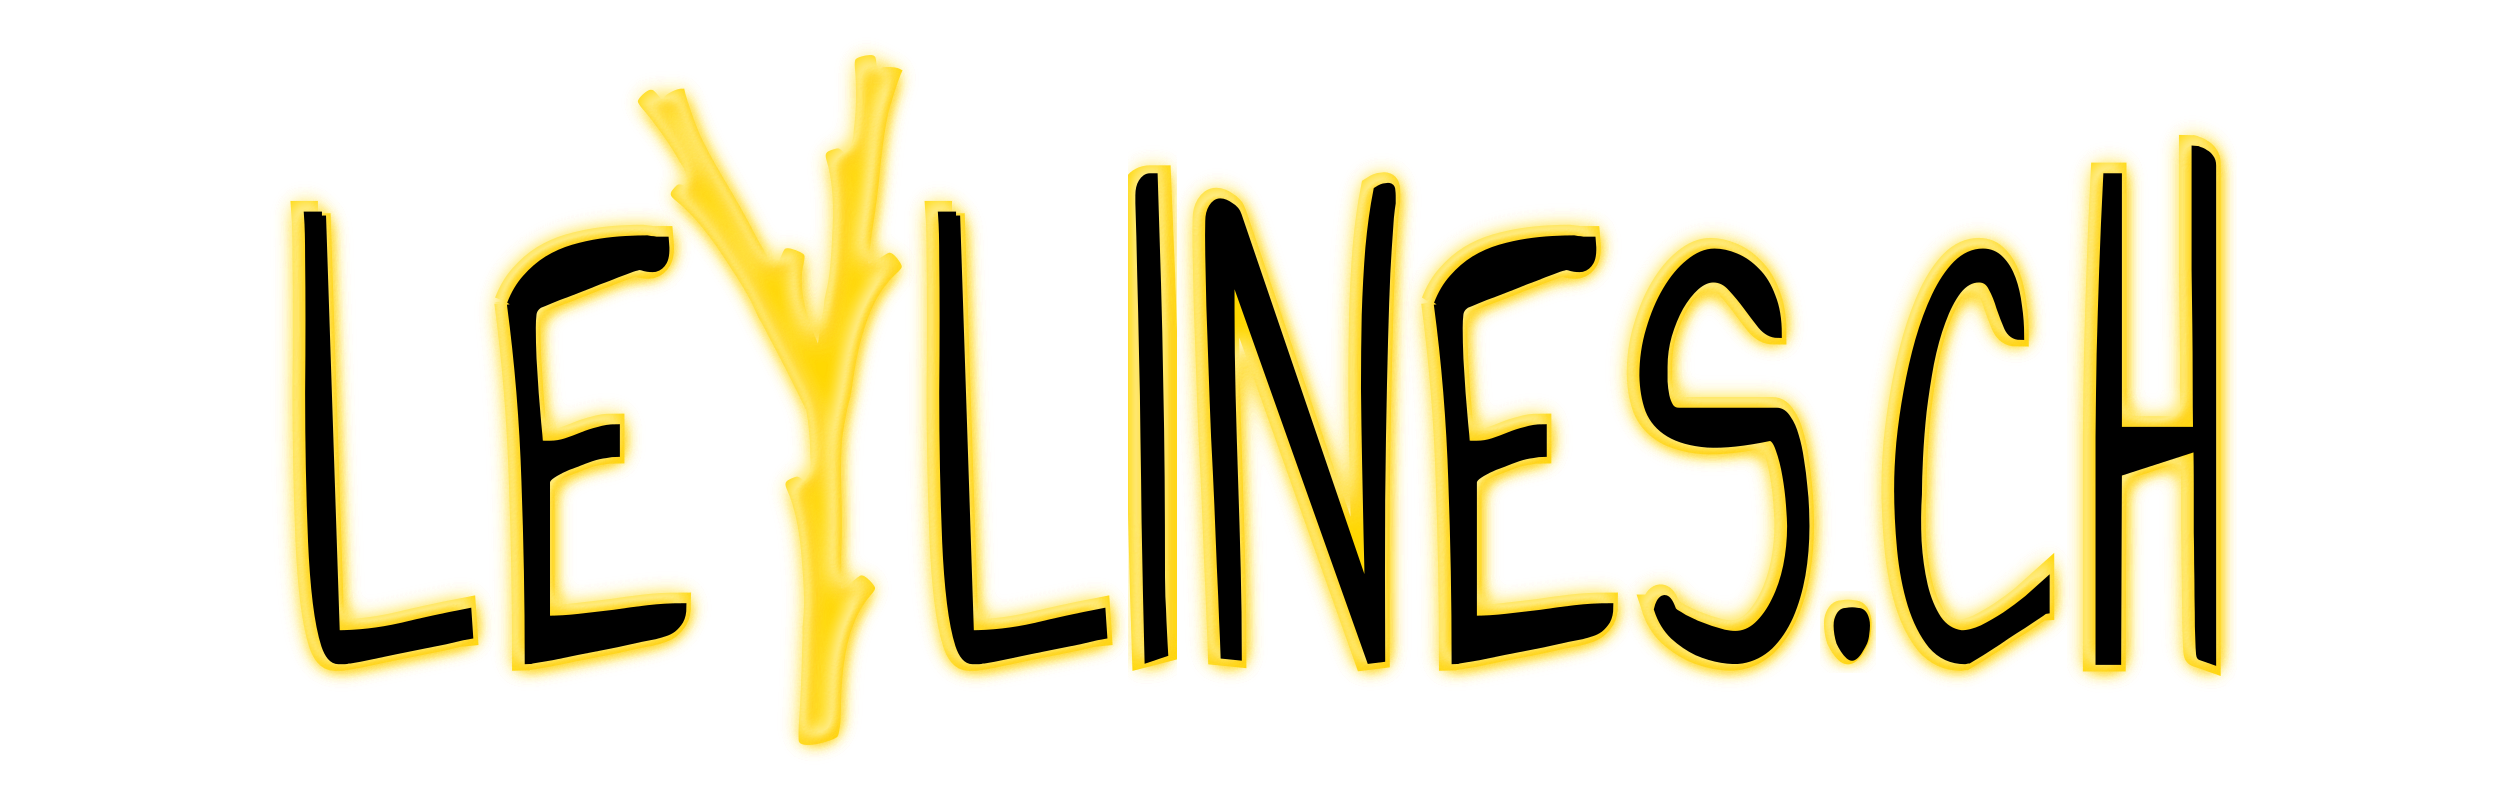
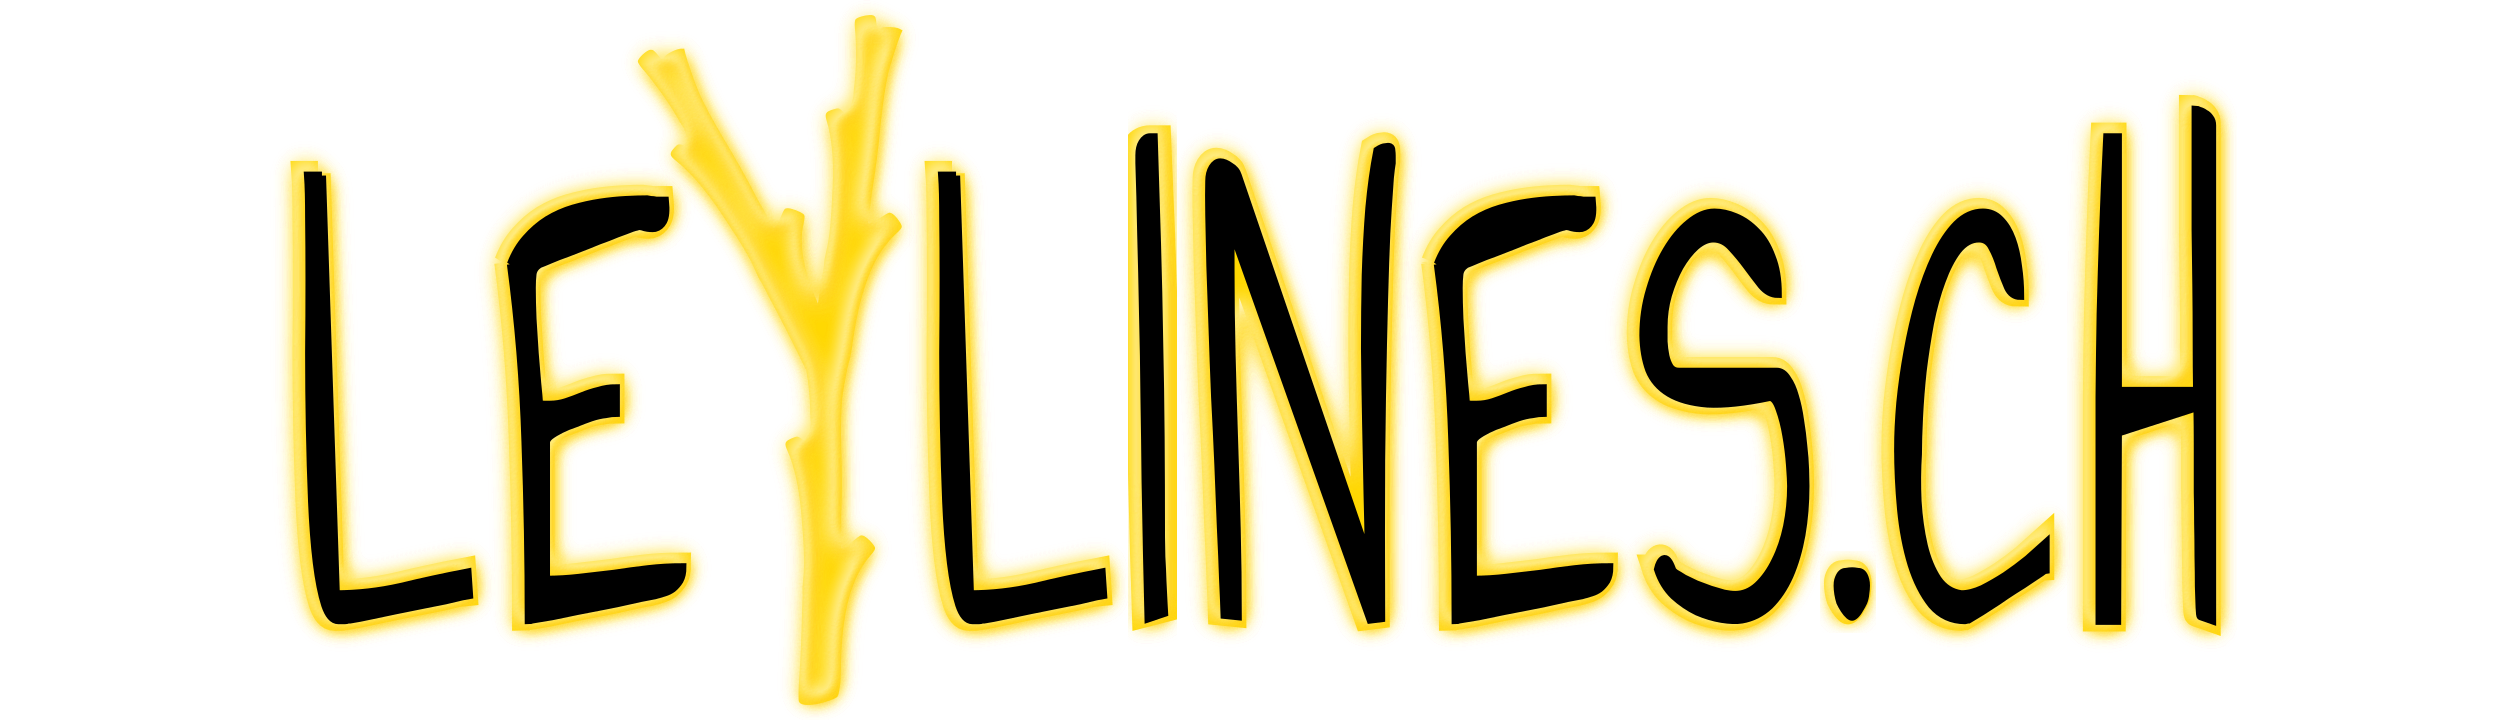
- <svg xmlns="http://www.w3.org/2000/svg" version="1.1" id="svg8087" viewBox="0 0 885.827 283.465" height="80mm" width="250mm">
+ <svg xmlns="http://www.w3.org/2000/svg" version="1.1" id="svg8087" viewBox="0 0 885.827 255.118" height="72mm" width="250mm">
  <defs id="defs8089">
    <filter id="filter7942" style="color-interpolation-filters:sRGB" x="-0.25" y="-0.25" width="1.5" height="1.5">
      <feGaussianBlur id="feGaussianBlur7944" result="result1" stdDeviation="4" />
      <feComposite id="feComposite7946" operator="in" result="result4" in2="result1" in="result1" />
      <feGaussianBlur id="feGaussianBlur7948" in="result4" result="result6" stdDeviation="2" />
      <feComposite id="feComposite7950" result="result8" in2="result4" in="result6" operator="xor" />
      <feComposite id="feComposite7952" in2="result8" in="result4" result="fbSourceGraphic" operator="atop" />
      <feSpecularLighting id="feSpecularLighting7954" in="fbSourceGraphic" result="result1" lighting-color="#ffffff" surfaceScale="3" specularConstant="1.3" specularExponent="10">
        <feDistantLight id="feDistantLight7956" elevation="55" azimuth="235" />
      </feSpecularLighting>
      <feComposite id="feComposite7958" in2="fbSourceGraphic" in="result1" result="result2" operator="atop" />
      <feComposite id="feComposite7960" in2="result2" in="fbSourceGraphic" result="result4" operator="arithmetic" k2="1" k3="1" k1="0" k4="0" />
      <feComposite id="feComposite7962" in2="SourceGraphic" in="result4" operator="over" />
      <feBlend id="feBlend7964" in2="result2" mode="multiply" />
    </filter>
  </defs>
-   <g transform="translate(-60.66465,-70.04099)" id="layer1">
+   <g transform="translate(-60.66465,-84.21422)" id="layer1">
    <path d="m 173.307,145.739 4.899,148.359 q 11.475,0 22.949,-2.574 11.603,-2.808 23.723,-5.148 l 0.516,7.722 q -0.129,0 -2.45,0.702 -2.192,0.468 -5.931,1.404 -3.61,0.702 -8.251,1.638 -4.641,0.936 -9.283,1.872 -4.641,0.936 -8.896,1.872 -4.255,0.936 -7.349,1.404 -0.129,0 -0.645,0 -0.516,0.234 -1.16,0.234 -0.645,0 -1.289,0 -0.645,0 -1.031,0 -2.836,0 -4.641,-5.382 -1.805,-5.616 -2.965,-14.976 -1.16,-9.594 -1.676,-21.762 -0.516,-12.402 -0.774,-25.74 -0.258,-13.338 -0.258,-26.91 0.129,-13.572 0.129,-25.506 0,-12.168 -0.129,-21.996 0,-9.828 -0.387,-15.21 l 4.899,0 z" id="path6114-8" style="font-style:normal;font-variant:normal;font-weight:normal;font-stretch:normal;font-size:medium;line-height:125%;font-family:'Annie Use Your Telescope';-inkscape-font-specification:'Annie Use Your Telescope, Normal';text-align:start;letter-spacing:0px;word-spacing:0px;writing-mode:lr-tb;text-anchor:start;opacity:1;fill:#ffd700;fill-opacity:1;stroke:#ffd700;stroke-width:9;stroke-linecap:butt;stroke-linejoin:miter;stroke-miterlimit:4;stroke-dasharray:none;stroke-opacity:1;filter:url(#filter7942)" />
    <path d="m 240.293,177.096 q 2.063,-5.382 5.415,-9.126 3.481,-3.978 7.607,-6.552 4.255,-2.574 9.025,-3.978 4.899,-1.404 9.541,-2.106 4.641,-0.702 9.025,-0.936 4.384,-0.234 7.736,-0.234 0.258,0 1.16,0.234 0.902,0 1.934,0.234 1.031,0 1.805,0 0.902,0 1.289,0 0.516,5.148 -0.645,7.254 -1.031,1.872 -2.836,2.34 -1.676,0.234 -3.61,-0.234 -1.934,-0.702 -2.836,-0.234 -1.289,0.234 -4.126,1.404 -2.707,0.936 -6.06,2.34 -3.352,1.17 -7.22,2.808 -3.739,1.404 -7.22,2.808 -3.352,1.17 -6.06,2.34 -2.707,1.17 -3.997,1.638 -2.063,1.404 -2.321,3.51 -0.258,2.106 -0.258,4.914 0,4.914 0.258,10.998 0.387,6.084 0.774,12.168 0.516,5.85 0.902,10.764 0.516,4.914 0.645,7.254 0.516,0.234 1.934,0.234 1.418,0 1.934,0 2.965,0 5.802,-0.936 2.836,-0.936 5.673,-2.106 2.836,-1.17 5.802,-1.872 2.965,-0.936 6.06,-0.936 l 0,8.658 q -1.289,0 -3.61,0.468 -2.321,0.234 -5.157,1.17 -2.707,0.936 -5.544,2.106 -2.836,0.936 -5.157,2.106 -2.321,1.17 -3.868,2.34 -1.418,1.17 -1.418,2.34 l 0,48.673 q 6.06,0 11.99,-0.702 6.06,-0.702 12.119,-1.404 6.06,-0.936 12.119,-1.638 6.06,-0.702 12.119,-0.702 0,2.808 -1.031,4.68 -1.031,1.638 -2.45,2.808 -1.289,0.936 -2.836,1.404 -1.547,0.468 -2.321,0.702 -0.516,0.234 -3.223,0.702 -2.707,0.468 -6.704,1.404 -3.997,0.936 -8.896,1.872 -4.899,0.936 -9.67,1.872 -4.77,0.936 -9.025,1.872 -4.255,0.702 -7.091,1.17 -0.387,0.234 -1.16,0.234 0,-31.357 -1.16,-63.181 -1.031,-32.059 -5.157,-62.947 z" style="font-style:normal;font-variant:normal;font-weight:normal;font-stretch:normal;font-size:medium;line-height:125%;font-family:'Annie Use Your Telescope';-inkscape-font-specification:'Annie Use Your Telescope, Normal';text-align:start;letter-spacing:0px;word-spacing:0px;writing-mode:lr-tb;text-anchor:start;fill:#ffd700;fill-opacity:1;stroke:#ffd700;stroke-width:9;stroke-linecap:butt;stroke-linejoin:miter;stroke-miterlimit:4;stroke-dasharray:none;stroke-opacity:1;filter:url(#filter7942)" id="path6116-3" />
    <path d="m 397.993,145.739 4.899,148.359 q 11.474,0 22.949,-2.574 11.603,-2.808 23.723,-5.148 l 0.516,7.722 q -0.129,0 -2.45,0.702 -2.192,0.468 -5.931,1.404 -3.61,0.702 -8.251,1.638 -4.641,0.936 -9.283,1.872 -4.641,0.936 -8.896,1.872 -4.255,0.936 -7.349,1.404 -0.129,0 -0.645,0 -0.516,0.234 -1.16,0.234 -0.645,0 -1.289,0 -0.645,0 -1.031,0 -2.836,0 -4.641,-5.382 -1.805,-5.616 -2.965,-14.976 -1.16,-9.594 -1.676,-21.762 -0.516,-12.402 -0.774,-25.74 -0.258,-13.338 -0.258,-26.91 0.129,-13.572 0.129,-25.506 0,-12.168 -0.129,-21.996 0,-9.828 -0.387,-15.21 l 4.899,0 z" style="font-style:normal;font-variant:normal;font-weight:normal;font-stretch:normal;font-size:medium;line-height:125%;font-family:'Annie Use Your Telescope';-inkscape-font-specification:'Annie Use Your Telescope, Normal';text-align:start;letter-spacing:0px;word-spacing:0px;writing-mode:lr-tb;text-anchor:start;fill:#ffd700;fill-opacity:1;stroke:#ffd700;stroke-width:9;stroke-linecap:butt;stroke-linejoin:miter;stroke-miterlimit:4;stroke-dasharray:none;stroke-opacity:1;filter:url(#filter7942)" id="path6120-9" />
    <path transform="matrix(1.288618,0,0,0.9894341,-135.8237,2.296435)" d="m 464.979,138.485 q 0,-2.808 1.031,-4.446 1.16,-1.872 2.707,-1.872 0.129,0 0.645,0 0.516,0 0.645,0 0.645,19.656 1.16,37.441 0.516,17.55 0.774,34.633 0.387,17.082 0.516,34.165 0.129,16.848 0.129,35.335 0,2.574 0.129,7.02 0.258,4.446 0.387,8.658 0.258,4.212 0.387,7.722 0.258,3.276 0.258,3.51 l -5.544,1.872 q -0.258,-9.594 -0.516,-21.996 -0.258,-12.636 -0.516,-26.676 -0.129,-14.274 -0.387,-29.251 -0.129,-15.21 -0.516,-29.953 -0.258,-14.742 -0.645,-28.314 -0.258,-13.806 -0.645,-25.038 l 0,-2.808 z" style="font-style:normal;font-variant:normal;font-weight:normal;font-stretch:normal;font-size:medium;line-height:125%;font-family:'Annie Use Your Telescope';-inkscape-font-specification:'Annie Use Your Telescope, Normal';text-align:start;letter-spacing:0px;word-spacing:0px;writing-mode:lr-tb;text-anchor:start;fill:#ffd700;fill-opacity:1;stroke:#ffd700;stroke-width:9;stroke-linecap:butt;stroke-linejoin:miter;stroke-miterlimit:4;stroke-dasharray:none;stroke-opacity:1;filter:url(#filter7942)" id="path6122-4" />
    <path d="m 495.349,163.758 q 0,0.702 -0.129,3.042 0,2.34 0,4.914 0,2.34 0,4.68 0,2.106 0,2.808 0,15.21 0.387,30.421 0.387,15.21 0.902,30.655 0.516,15.21 0.902,30.655 0.387,15.444 0.387,30.889 l -4.641,-0.468 q -0.129,-4.446 -0.516,-12.402 -0.258,-7.956 -0.774,-18.252 -0.387,-10.53 -0.902,-22.464 -0.516,-11.934 -1.16,-24.102 -0.516,-12.402 -0.902,-24.336 -0.387,-11.934 -0.774,-21.996 -0.258,-10.296 -0.387,-18.018 -0.129,-7.956 0,-12.168 0,-2.808 1.16,-4.68 1.16,-1.872 2.707,-1.872 1.547,0 3.481,1.404 2.063,1.17 2.707,3.276 l 46.414,135.956 q 0,-10.764 -0.387,-23.166 -0.258,-12.402 -0.516,-25.506 -0.258,-13.104 -0.387,-26.208 0,-13.338 0.258,-25.74 0.387,-12.636 1.289,-23.868 1.031,-11.232 2.836,-20.358 1.805,-1.17 2.836,-1.17 1.031,-0.234 1.547,0 0.516,0.234 0.516,1.17 0.129,0.936 0.129,1.872 0,0.468 0,1.404 0,0.936 0,1.17 -0.258,1.404 -0.645,5.148 -0.258,3.744 -0.774,11.232 -0.516,7.254 -0.902,18.954 -0.387,11.7 -0.774,29.017 -0.387,17.316 -0.645,41.185 -0.129,23.868 0,55.693 l -3.739,0.468 -49.508,-139.233 z" style="font-style:normal;font-variant:normal;font-weight:normal;font-stretch:normal;font-size:medium;line-height:125%;font-family:'Annie Use Your Telescope';-inkscape-font-specification:'Annie Use Your Telescope, Normal';text-align:start;letter-spacing:0px;word-spacing:0px;writing-mode:lr-tb;text-anchor:start;fill:#ffd700;fill-opacity:1;stroke:#ffd700;stroke-width:9;stroke-linecap:butt;stroke-linejoin:miter;stroke-miterlimit:4;stroke-dasharray:none;stroke-opacity:1;filter:url(#filter7942)" id="path6124-2" />
    <path d="m 568.719,177.096 q 2.063,-5.382 5.415,-9.126 3.481,-3.978 7.607,-6.552 4.255,-2.574 9.025,-3.978 4.899,-1.404 9.541,-2.106 4.641,-0.702 9.025,-0.936 4.384,-0.234 7.736,-0.234 0.258,0 1.16,0.234 0.902,0 1.934,0.234 1.031,0 1.805,0 0.902,0 1.289,0 0.516,5.148 -0.645,7.254 -1.031,1.872 -2.836,2.34 -1.676,0.234 -3.61,-0.234 -1.934,-0.702 -2.836,-0.234 -1.289,0.234 -4.126,1.404 -2.707,0.936 -6.06,2.34 -3.352,1.17 -7.22,2.808 -3.739,1.404 -7.22,2.808 -3.352,1.17 -6.06,2.34 -2.707,1.17 -3.997,1.638 -2.063,1.404 -2.321,3.51 -0.258,2.106 -0.258,4.914 0,4.914 0.258,10.998 0.387,6.084 0.774,12.168 0.516,5.85 0.902,10.764 0.516,4.914 0.645,7.254 0.516,0.234 1.934,0.234 1.418,0 1.934,0 2.965,0 5.802,-0.936 2.836,-0.936 5.673,-2.106 2.836,-1.17 5.802,-1.872 2.965,-0.936 6.06,-0.936 l 0,8.658 q -1.289,0 -3.61,0.468 -2.321,0.234 -5.157,1.17 -2.707,0.936 -5.544,2.106 -2.836,0.936 -5.157,2.106 -2.321,1.17 -3.868,2.34 -1.418,1.17 -1.418,2.34 l 0,48.673 q 6.06,0 11.99,-0.702 6.06,-0.702 12.119,-1.404 6.06,-0.936 12.119,-1.638 6.06,-0.702 12.119,-0.702 0,2.808 -1.031,4.68 -1.031,1.638 -2.45,2.808 -1.289,0.936 -2.836,1.404 -1.547,0.468 -2.321,0.702 -0.516,0.234 -3.223,0.702 -2.707,0.468 -6.704,1.404 -3.997,0.936 -8.896,1.872 -4.899,0.936 -9.67,1.872 -4.77,0.936 -9.025,1.872 -4.255,0.702 -7.091,1.17 -0.387,0.234 -1.16,0.234 0,-31.357 -1.16,-63.181 -1.031,-32.059 -5.157,-62.947 z" style="font-style:normal;font-variant:normal;font-weight:normal;font-stretch:normal;font-size:medium;line-height:125%;font-family:'Annie Use Your Telescope';-inkscape-font-specification:'Annie Use Your Telescope, Normal';text-align:start;letter-spacing:0px;word-spacing:0px;writing-mode:lr-tb;text-anchor:start;fill:#ffd700;fill-opacity:1;stroke:#ffd700;stroke-width:9;stroke-linecap:butt;stroke-linejoin:miter;stroke-miterlimit:4;stroke-dasharray:none;stroke-opacity:1;filter:url(#filter7942)" id="path6126-86" />
    <path d="m 646.726,285.206 q 0.645,-2.808 1.934,-3.51 1.418,-0.702 2.965,3.51 0,0.468 1.16,1.404 1.289,0.702 3.094,1.872 1.934,0.936 4.384,2.106 2.579,0.936 5.028,1.872 2.45,0.702 4.77,1.404 2.321,0.468 3.997,0.468 4.384,0 7.993,-3.276 3.739,-3.51 6.317,-8.892 2.707,-5.382 4.126,-12.168 1.418,-7.02 1.418,-14.274 0,-2.106 -0.387,-7.254 -0.387,-5.382 -1.289,-10.53 -0.902,-5.382 -2.45,-9.594 -1.418,-4.212 -3.481,-4.212 -13.408,2.808 -22.047,2.34 -8.509,-0.702 -13.537,-3.744 -5.028,-3.042 -7.091,-8.19 -1.934,-5.382 -2.063,-12.168 0,-8.424 2.321,-16.146 2.321,-7.956 5.931,-14.04 3.61,-6.084 7.993,-9.594 4.512,-3.744 8.896,-3.744 3.61,0 7.478,1.638 3.997,1.638 7.349,5.148 3.352,3.276 5.415,8.892 2.192,5.382 2.192,13.104 -3.094,0 -5.673,-3.042 -2.579,-3.276 -5.157,-6.786 -2.579,-3.51 -5.415,-6.552 -2.836,-3.276 -6.575,-3.276 -3.094,0 -6.317,2.808 -3.094,2.808 -5.673,7.254 -2.45,4.446 -4.126,10.062 -1.547,5.382 -1.547,11.232 0,2.34 0,5.148 0.129,2.574 0.645,5.148 0.516,2.34 1.547,3.978 1.16,1.638 3.223,1.638 l 34.681,0 q 2.192,0 3.739,2.574 1.676,2.34 2.707,6.084 1.16,3.744 1.805,8.424 0.774,4.68 1.16,9.126 0.516,4.446 0.645,8.424 0.129,3.744 0.129,5.85 0,9.126 -1.418,17.316 -1.418,7.956 -4.255,14.508 -2.836,6.318 -7.091,10.53 -4.255,3.978 -9.798,4.914 -2.707,0.468 -7.091,-0.234 -4.255,-0.702 -8.638,-2.574 -4.384,-2.106 -8.251,-5.616 -3.868,-3.744 -5.673,-9.36 z" style="font-style:normal;font-variant:normal;font-weight:normal;font-stretch:normal;font-size:medium;line-height:125%;font-family:'Annie Use Your Telescope';-inkscape-font-specification:'Annie Use Your Telescope, Normal';text-align:start;letter-spacing:0px;word-spacing:0px;writing-mode:lr-tb;text-anchor:start;fill:#ffd700;fill-opacity:1;stroke:#ffd700;stroke-width:9;stroke-linecap:butt;stroke-linejoin:miter;stroke-miterlimit:4;stroke-dasharray:none;stroke-opacity:1;filter:url(#filter7942)" id="path6128-4" />
    <path d="m 709.193,294.098 q -0.516,-3.51 0,-5.382 0.645,-2.106 1.676,-3.042 1.031,-0.936 2.321,-0.936 1.289,-0.234 2.321,-0.234 0.902,0 2.192,0.234 1.289,0 2.321,0.936 1.031,0.936 1.547,3.042 0.516,1.872 0,5.382 -0.129,1.638 -0.774,3.276 -0.645,1.404 -1.547,2.808 -0.774,1.404 -1.805,2.34 -1.031,0.936 -1.934,0.936 -1.031,0 -2.063,-0.936 -1.031,-0.936 -1.934,-2.34 -0.902,-1.404 -1.547,-2.808 -0.516,-1.638 -0.774,-3.276 z" style="font-style:normal;font-variant:normal;font-weight:normal;font-stretch:normal;font-size:medium;line-height:125%;font-family:'Annie Use Your Telescope';-inkscape-font-specification:'Annie Use Your Telescope, Normal';text-align:start;letter-spacing:0px;word-spacing:0px;writing-mode:lr-tb;text-anchor:start;fill:#ffd700;fill-opacity:1;stroke:#ffd700;stroke-width:3.98;stroke-linecap:butt;stroke-linejoin:miter;stroke-miterlimit:4;stroke-dasharray:none;stroke-opacity:1;filter:url(#filter7942)" id="path6130-0" />
    <path d="m 731.824,242.383 q 0,-7.254 0.774,-16.146 0.902,-9.126 2.579,-18.252 1.676,-9.36 4.126,-18.018 2.579,-8.892 5.802,-15.678 3.352,-7.02 7.478,-11.232 4.255,-4.212 9.283,-4.212 3.61,0 6.06,2.574 2.579,2.574 4.126,6.786 1.547,4.212 2.192,9.594 0.774,5.148 0.774,10.53 -2.836,0 -4.255,-3.042 -1.418,-3.276 -2.707,-7.02 -1.16,-3.978 -2.836,-7.02 -1.547,-3.276 -4.77,-3.276 -4.255,0 -7.607,4.212 -3.223,4.212 -5.673,10.998 -2.45,6.552 -4.126,14.976 -1.547,8.424 -2.579,16.848 -0.902,8.424 -1.289,16.38 -0.387,7.722 -0.387,13.104 -0.516,7.956 -0.129,16.614 0.516,8.424 2.192,15.678 1.676,7.02 4.899,11.934 3.223,4.68 8.509,5.382 3.352,0 7.478,-1.872 4.126,-2.106 8.122,-4.68 4.126,-2.808 7.865,-5.85 3.739,-3.276 6.317,-5.616 l 0,9.126 q -0.129,0 -1.676,1.17 -1.418,0.936 -3.868,2.574 -2.321,1.638 -5.415,3.51 -2.965,1.872 -5.931,3.978 -2.965,1.872 -5.802,3.744 -2.707,1.638 -4.641,2.808 -0.129,0 -0.516,0 -0.387,0.234 -0.645,0.234 -7.091,0 -11.732,-5.382 -4.512,-5.616 -7.22,-14.274 -2.707,-8.892 -3.739,-19.656 -1.031,-10.998 -1.031,-21.528 z" style="font-style:normal;font-variant:normal;font-weight:normal;font-stretch:normal;font-size:medium;line-height:125%;font-family:'Annie Use Your Telescope';-inkscape-font-specification:'Annie Use Your Telescope, Normal';text-align:start;letter-spacing:0px;word-spacing:0px;writing-mode:lr-tb;text-anchor:start;fill:#ffd700;fill-opacity:1;stroke:#ffd700;stroke-width:9;stroke-linecap:butt;stroke-linejoin:miter;stroke-miterlimit:4;stroke-dasharray:none;stroke-opacity:1;filter:url(#filter7942)" id="path6132-7" />
    <path d="m 803.197,255.955 q 0,-16.848 0,-31.825 0.129,-14.976 0.387,-29.485 0.387,-14.742 0.902,-29.719 0.516,-15.21 1.418,-32.761 l 3.739,0 0,89.858 28.106,0 q -0.129,-8.424 -0.129,-18.018 0,-9.828 -0.129,-19.656 -0.129,-10.062 -0.258,-19.422 0,-9.594 0,-18.018 0,-8.424 0,-14.742 0,-6.318 0,-9.828 0.387,0 1.289,0.468 1.031,0.234 1.934,0.936 1.031,0.468 1.805,1.638 0.774,0.936 0.774,2.574 l 0,175.269 -3.997,-1.404 q -0.258,0 -0.387,-3.042 -0.129,-3.042 -0.258,-7.488 0,-4.68 -0.129,-10.53 0,-6.084 -0.129,-11.7 0,-5.85 -0.129,-10.998 0,-5.148 0,-8.658 0,-3.276 0,-8.892 0,-5.616 -0.129,-12.87 l -28.235,9.126 -0.258,66.691 -6.188,0 q 0,-0.234 0,-3.276 0,-3.042 0,-7.488 0,-4.68 0,-10.062 0,-5.616 0,-10.764 0,-5.148 0,-9.36 0,-4.212 0,-6.552 z" style="font-style:normal;font-variant:normal;font-weight:normal;font-stretch:normal;font-size:medium;line-height:125%;font-family:'Annie Use Your Telescope';-inkscape-font-specification:'Annie Use Your Telescope, Normal';text-align:start;letter-spacing:0px;word-spacing:0px;writing-mode:lr-tb;text-anchor:start;fill:#ffd700;fill-opacity:1;stroke:#ffd700;stroke-width:9;stroke-linecap:butt;stroke-linejoin:miter;stroke-miterlimit:4;stroke-dasharray:none;stroke-opacity:1;filter:url(#filter7942)" id="path6134-2" />
    <path id="path3070-4-4-70" d="m 368.761,89.543 c -1.784,0.085 -4.46,0.833 -4.979,1.568 -0.266,0.377 -0.351,1.84 -0.191,3.255 0.531,4.701 0.506,13.942 -0.046,18.502 -0.299,2.475 -0.49,4.68 -0.423,4.897 0.151,0.487 -1.627,6.455 -2.065,6.929 -0.176,0.19 -0.96,-0.251 -1.743,-0.979 -1.392,-1.29 -1.473,-1.309 -3.427,-0.722 -2.774,0.834 -3.107,1.47 -2.246,4.27 1.764,5.739 2.462,13.482 2.068,22.942 -0.507,12.139 -1.098,18.157 -2.259,22.93 -0.412,1.694 -0.752,3.541 -0.753,4.103 -0.003,0.562 -0.17,1.899 -0.374,2.969 -0.203,1.072 -0.525,3.003 -0.712,4.294 -0.327,2.256 -0.718,4.745 -1.127,7.282 -5.066,-11.571 -6.776,-20.819 -5.165,-27.936 0.591,-2.607 0.586,-3.326 -0.03,-3.817 -1.182,-0.942 -4.462,-2.132 -5.626,-2.04 -0.993,0.079 -1.109,0.213 -2.035,2.385 -1.496,3.507 -2.391,4.847 -2.947,4.403 -0.254,-0.202 -1.27,-1.975 -2.259,-3.939 -0.987,-1.964 -2.078,-3.961 -2.42,-4.439 -0.341,-0.477 -1.289,-2.223 -2.109,-3.877 -1.972,-3.981 -6.74,-12.45 -10.775,-19.146 -3.433,-5.696 -7.127,-12.551 -8.772,-16.284 -1.238,-2.808 -4.316,-11.672 -4.838,-13.925 l -0.393,-1.704 -1.236,0.006 c -1.295,0.004 -4.537,1.542 -5.55,2.633 -0.325,0.35 -0.455,1.114 -0.289,1.697 0.2,0.71 0.158,0.866 -0.128,0.472 -0.235,-0.324 -1.173,-1.461 -2.087,-2.526 -1.48,-1.726 -1.767,-1.933 -2.655,-1.904 -1.31,0.044 -4.519,3.01 -4.502,4.16 0.006,0.442 0.833,1.719 1.836,2.838 3.333,3.721 8.983,11.532 11.315,15.641 1.266,2.23 2.456,4.18 2.647,4.332 0.427,0.34 2.589,6.212 2.51,6.817 -0.032,0.243 -0.965,0.239 -2.074,-0.009 -1.967,-0.438 -2.045,-0.416 -3.334,0.994 -1.83,2.003 -1.726,2.698 0.72,4.658 5.011,4.02 10.353,10.229 15.825,18.4 7.021,10.486 10.215,15.845 12.164,20.418 0.691,1.623 1.535,3.339 1.88,3.815 0.342,0.476 1.024,1.682 1.509,2.681 0.486,1 1.399,2.783 2.033,3.96 3.517,6.53 7.923,15.173 10.876,21.336 0.637,1.331 1.256,2.553 1.842,3.677 0.711,4.553 1.277,9.915 1.293,13.101 0.014,2.489 0.099,4.697 0.194,4.906 0.212,0.47 -0.805,6.574 -1.181,7.086 -0.151,0.205 -0.987,-0.156 -1.858,-0.805 -1.546,-1.149 -1.627,-1.159 -3.495,-0.388 -2.653,1.095 -2.906,1.758 -1.697,4.458 2.474,5.536 4.142,13.163 4.939,22.603 1.021,12.115 1.187,18.156 0.633,23.011 -0.197,1.723 -0.302,3.589 -0.232,4.148 0.068,0.559 0.069,1.905 0,2.988 -0.068,1.085 -0.143,3.033 -0.166,4.334 -0.132,7.216 -0.533,16.671 -0.988,23.34 -0.284,4.163 -0.33,7.978 -0.104,8.48 0.541,1.2 2.613,1.492 6.245,0.877 2.915,-0.494 6.941,-1.946 7.421,-2.676 0.594,-0.903 1.195,-5.133 1.168,-8.221 -0.015,-1.774 0.092,-5.483 0.237,-8.242 0.818,-15.477 4.091,-26.399 9.907,-33.068 1.844,-2.114 2.202,-2.761 1.896,-3.438 -0.586,-1.3 -2.935,-3.63 -4.027,-3.994 -0.931,-0.311 -1.1,-0.237 -3.026,1.358 -3.11,2.574 -4.589,3.435 -4.865,2.824 -0.126,-0.279 -0.147,-2.262 -0.046,-4.406 0.103,-2.143 0.131,-4.355 0.066,-4.916 -0.065,-0.56 -0.04,-2.493 0.057,-4.294 0.235,-4.333 0.222,-13.77 -0.027,-21.333 -0.213,-6.434 -0.074,-14.008 0.33,-17.993 0.222,-2.197 1.195,-7.667 1.962,-11.323 0.432,-1.228 0.864,-2.906 1.176,-4.592 l 0.038,-0.129 -0.016,-0.006 c 0.109,-0.601 0.221,-1.209 0.286,-1.766 0.208,-1.765 0.781,-5.442 1.271,-8.171 2.757,-15.305 7.381,-25.845 14,-31.918 2.098,-1.924 2.535,-2.536 2.316,-3.238 -0.419,-1.348 -2.461,-3.889 -3.501,-4.356 -0.887,-0.398 -1.064,-0.338 -3.179,1.063 -3.414,2.261 -4.995,2.974 -5.192,2.34 -0.09,-0.289 0.141,-2.263 0.51,-4.384 0.371,-2.12 0.677,-4.316 0.682,-4.88 0.005,-0.563 0.274,-2.48 0.598,-4.26 0.778,-4.284 1.95,-13.668 2.652,-21.209 0.597,-6.416 1.685,-13.93 2.587,-17.852 0.678,-2.95 3.519,-11.876 4.461,-14.023 l 0.712,-1.62 -1.048,-0.574 c -1.096,-0.602 -4.776,-0.818 -6.3,-0.372 -0.489,0.143 -1.068,0.727 -1.285,1.296 -0.267,0.693 -0.398,0.805 -0.398,0.338 4.9e-4,-0.383 -0.094,-1.783 -0.213,-3.11 -0.191,-2.15 -0.307,-2.459 -1.075,-2.85 -0.283,-0.144 -0.778,-0.19 -1.372,-0.162 z" style="fill:#ffd700;fill-opacity:1;fill-rule:evenodd;stroke:#ffd700;stroke-width:0;stroke-miterlimit:4;stroke-dasharray:none;stroke-opacity:1;filter:url(#filter7942)" />
    <path d="m 174.736,146.454 4.899,148.359 q 11.474,0 22.949,-2.574 11.603,-2.808 23.723,-5.148 l 0.516,7.722 q -0.129,0 -2.45,0.702 -2.192,0.468 -5.931,1.404 -3.61,0.702 -8.251,1.638 -4.641,0.936 -9.283,1.872 -4.641,0.936 -8.896,1.872 -4.255,0.936 -7.349,1.404 -0.129,0 -0.645,0 -0.516,0.234 -1.16,0.234 -0.645,0 -1.289,0 -0.645,0 -1.031,0 -2.836,0 -4.641,-5.382 -1.805,-5.616 -2.965,-14.976 -1.16,-9.594 -1.676,-21.762 -0.516,-12.402 -0.774,-25.74 -0.258,-13.338 -0.258,-26.91 0.129,-13.572 0.129,-25.506 0,-12.168 -0.129,-21.996 0,-9.828 -0.387,-15.21 l 4.899,0 z" id="path6114-6" style="font-style:normal;font-variant:normal;font-weight:normal;font-stretch:normal;font-size:medium;line-height:125%;font-family:'Annie Use Your Telescope';-inkscape-font-specification:'Annie Use Your Telescope, Normal';text-align:start;letter-spacing:0px;word-spacing:0px;writing-mode:lr-tb;text-anchor:start;opacity:1;fill:#000000;fill-opacity:1;stroke:#000000;stroke-width:2.9;stroke-linecap:butt;stroke-linejoin:miter;stroke-miterlimit:4;stroke-dasharray:none;stroke-opacity:1" />
    <path d="m 241.721,177.81 q 2.063,-5.382 5.415,-9.126 3.481,-3.978 7.607,-6.552 4.255,-2.574 9.025,-3.978 4.899,-1.404 9.541,-2.106 4.641,-0.702 9.025,-0.936 4.384,-0.234 7.736,-0.234 0.258,0 1.16,0.234 0.902,0 1.934,0.234 1.031,0 1.805,0 0.902,0 1.289,0 0.516,5.148 -0.645,7.254 -1.031,1.872 -2.836,2.34 -1.676,0.234 -3.61,-0.234 -1.934,-0.702 -2.836,-0.234 -1.289,0.234 -4.126,1.404 -2.707,0.936 -6.06,2.34 -3.352,1.17 -7.22,2.808 -3.739,1.404 -7.22,2.808 -3.352,1.17 -6.06,2.34 -2.707,1.17 -3.997,1.638 -2.063,1.404 -2.321,3.51 -0.258,2.106 -0.258,4.914 0,4.914 0.258,10.998 0.387,6.084 0.774,12.168 0.516,5.85 0.902,10.764 0.516,4.914 0.645,7.254 0.516,0.234 1.934,0.234 1.418,0 1.934,0 2.965,0 5.802,-0.936 2.836,-0.936 5.673,-2.106 2.836,-1.17 5.802,-1.872 2.965,-0.936 6.06,-0.936 l 0,8.658 q -1.289,0 -3.61,0.468 -2.321,0.234 -5.157,1.17 -2.707,0.936 -5.544,2.106 -2.836,0.936 -5.157,2.106 -2.321,1.17 -3.868,2.34 -1.418,1.17 -1.418,2.34 l 0,48.673 q 6.06,0 11.99,-0.702 6.06,-0.702 12.119,-1.404 6.06,-0.936 12.119,-1.638 6.06,-0.702 12.119,-0.702 0,2.808 -1.031,4.68 -1.031,1.638 -2.45,2.808 -1.289,0.936 -2.836,1.404 -1.547,0.468 -2.321,0.702 -0.516,0.234 -3.223,0.702 -2.707,0.468 -6.704,1.404 -3.997,0.936 -8.896,1.872 -4.899,0.936 -9.67,1.872 -4.77,0.936 -9.025,1.872 -4.255,0.702 -7.091,1.17 -0.387,0.234 -1.16,0.234 0,-31.357 -1.16,-63.181 -1.031,-32.059 -5.157,-62.947 z" style="font-style:normal;font-variant:normal;font-weight:normal;font-stretch:normal;font-size:medium;line-height:125%;font-family:'Annie Use Your Telescope';-inkscape-font-specification:'Annie Use Your Telescope, Normal';text-align:start;letter-spacing:0px;word-spacing:0px;writing-mode:lr-tb;text-anchor:start;fill:#000000;fill-opacity:1;stroke:#000000;stroke-width:2.9;stroke-linecap:butt;stroke-linejoin:miter;stroke-miterlimit:4;stroke-dasharray:none;stroke-opacity:1" id="path6116-4" />
    <path d="m 399.422,146.454 4.899,148.359 q 11.474,0 22.949,-2.574 11.603,-2.808 23.723,-5.148 l 0.516,7.722 q -0.129,0 -2.45,0.702 -2.192,0.468 -5.931,1.404 -3.61,0.702 -8.251,1.638 -4.641,0.936 -9.283,1.872 -4.641,0.936 -8.896,1.872 -4.255,0.936 -7.349,1.404 -0.129,0 -0.645,0 -0.516,0.234 -1.16,0.234 -0.645,0 -1.289,0 -0.645,0 -1.031,0 -2.836,0 -4.641,-5.382 -1.805,-5.616 -2.965,-14.976 -1.16,-9.594 -1.676,-21.762 -0.516,-12.402 -0.774,-25.74 -0.258,-13.338 -0.258,-26.91 0.129,-13.572 0.129,-25.506 0,-12.168 -0.129,-21.996 0,-9.828 -0.387,-15.21 l 4.899,0 z" style="font-style:normal;font-variant:normal;font-weight:normal;font-stretch:normal;font-size:medium;line-height:125%;font-family:'Annie Use Your Telescope';-inkscape-font-specification:'Annie Use Your Telescope, Normal';text-align:start;letter-spacing:0px;word-spacing:0px;writing-mode:lr-tb;text-anchor:start;fill:#000000;fill-opacity:1;stroke:#000000;stroke-width:2.9;stroke-linecap:butt;stroke-linejoin:miter;stroke-miterlimit:4;stroke-dasharray:none;stroke-opacity:1" id="path6120-97" />
    <path d="m 464.407,139.2 q 0,-2.808 1.031,-4.446 1.16,-1.872 2.707,-1.872 0.129,0 0.645,0 0.516,0 0.645,0 0.645,19.656 1.16,37.441 0.516,17.55 0.774,34.633 0.387,17.082 0.516,34.165 0.129,16.848 0.129,35.335 0,2.574 0.129,7.02 0.258,4.446 0.387,8.658 0.258,4.212 0.387,7.722 0.258,3.276 0.258,3.51 l -5.544,1.872 q -0.258,-9.594 -0.516,-21.996 -0.258,-12.636 -0.516,-26.676 -0.129,-14.274 -0.387,-29.251 -0.129,-15.21 -0.516,-29.953 -0.258,-14.742 -0.645,-28.314 -0.258,-13.806 -0.645,-25.038 l 0,-2.808 z" style="font-style:normal;font-variant:normal;font-weight:normal;font-stretch:normal;font-size:medium;line-height:125%;font-family:'Annie Use Your Telescope';-inkscape-font-specification:'Annie Use Your Telescope, Normal';text-align:start;letter-spacing:0px;word-spacing:0px;writing-mode:lr-tb;text-anchor:start;fill:#000000;fill-opacity:1;stroke:#000000;stroke-width:2.9;stroke-linecap:butt;stroke-linejoin:miter;stroke-miterlimit:4;stroke-dasharray:none;stroke-opacity:1" id="path6122-43" />
    <path d="m 496.778,164.472 q 0,0.702 -0.129,3.042 0,2.34 0,4.914 0,2.34 0,4.68 0,2.106 0,2.808 0,15.21 0.387,30.421 0.387,15.21 0.902,30.655 0.516,15.21 0.902,30.655 0.387,15.444 0.387,30.889 l -4.641,-0.468 q -0.129,-4.446 -0.516,-12.402 -0.258,-7.956 -0.774,-18.252 -0.387,-10.53 -0.902,-22.464 -0.516,-11.934 -1.16,-24.102 -0.516,-12.402 -0.902,-24.336 -0.387,-11.934 -0.774,-21.996 -0.258,-10.296 -0.387,-18.018 -0.129,-7.956 0,-12.168 0,-2.808 1.16,-4.68 1.16,-1.872 2.707,-1.872 1.547,0 3.481,1.404 2.063,1.17 2.707,3.276 l 46.414,135.956 q 0,-10.764 -0.387,-23.166 -0.258,-12.402 -0.516,-25.506 -0.258,-13.104 -0.387,-26.208 0,-13.338 0.258,-25.74 0.387,-12.636 1.289,-23.868 1.031,-11.232 2.836,-20.358 1.805,-1.17 2.836,-1.17 1.031,-0.234 1.547,0 0.516,0.234 0.516,1.17 0.129,0.936 0.129,1.872 0,0.468 0,1.404 0,0.936 0,1.17 -0.258,1.404 -0.645,5.148 -0.258,3.744 -0.774,11.232 -0.516,7.254 -0.902,18.954 -0.387,11.7 -0.774,29.017 -0.387,17.316 -0.645,41.185 -0.129,23.868 0,55.693 l -3.739,0.468 -49.508,-139.233 z" style="font-style:normal;font-variant:normal;font-weight:normal;font-stretch:normal;font-size:medium;line-height:125%;font-family:'Annie Use Your Telescope';-inkscape-font-specification:'Annie Use Your Telescope, Normal';text-align:start;letter-spacing:0px;word-spacing:0px;writing-mode:lr-tb;text-anchor:start;fill:#000000;fill-opacity:1;stroke:#000000;stroke-width:2.9;stroke-linecap:butt;stroke-linejoin:miter;stroke-miterlimit:4;stroke-dasharray:none;stroke-opacity:1" id="path6124-3" />
    <path d="m 570.147,177.81 q 2.063,-5.382 5.415,-9.126 3.481,-3.978 7.607,-6.552 4.255,-2.574 9.025,-3.978 4.899,-1.404 9.541,-2.106 4.641,-0.702 9.025,-0.936 4.384,-0.234 7.736,-0.234 0.258,0 1.16,0.234 0.902,0 1.934,0.234 1.031,0 1.805,0 0.902,0 1.289,0 0.516,5.148 -0.645,7.254 -1.031,1.872 -2.836,2.34 -1.676,0.234 -3.61,-0.234 -1.934,-0.702 -2.836,-0.234 -1.289,0.234 -4.126,1.404 -2.707,0.936 -6.06,2.34 -3.352,1.17 -7.22,2.808 -3.739,1.404 -7.22,2.808 -3.352,1.17 -6.06,2.34 -2.707,1.17 -3.997,1.638 -2.063,1.404 -2.321,3.51 -0.258,2.106 -0.258,4.914 0,4.914 0.258,10.998 0.387,6.084 0.774,12.168 0.516,5.85 0.902,10.764 0.516,4.914 0.645,7.254 0.516,0.234 1.934,0.234 1.418,0 1.934,0 2.965,0 5.802,-0.936 2.836,-0.936 5.673,-2.106 2.836,-1.17 5.802,-1.872 2.965,-0.936 6.06,-0.936 l 0,8.658 q -1.289,0 -3.61,0.468 -2.321,0.234 -5.157,1.17 -2.707,0.936 -5.544,2.106 -2.836,0.936 -5.157,2.106 -2.321,1.17 -3.868,2.34 -1.418,1.17 -1.418,2.34 l 0,48.673 q 6.06,0 11.99,-0.702 6.06,-0.702 12.119,-1.404 6.06,-0.936 12.119,-1.638 6.06,-0.702 12.119,-0.702 0,2.808 -1.031,4.68 -1.031,1.638 -2.45,2.808 -1.289,0.936 -2.836,1.404 -1.547,0.468 -2.321,0.702 -0.516,0.234 -3.223,0.702 -2.707,0.468 -6.704,1.404 -3.997,0.936 -8.896,1.872 -4.899,0.936 -9.67,1.872 -4.77,0.936 -9.025,1.872 -4.255,0.702 -7.091,1.17 -0.387,0.234 -1.16,0.234 0,-31.357 -1.16,-63.181 -1.031,-32.059 -5.157,-62.947 z" style="font-style:normal;font-variant:normal;font-weight:normal;font-stretch:normal;font-size:medium;line-height:125%;font-family:'Annie Use Your Telescope';-inkscape-font-specification:'Annie Use Your Telescope, Normal';text-align:start;letter-spacing:0px;word-spacing:0px;writing-mode:lr-tb;text-anchor:start;fill:#000000;fill-opacity:1;stroke:#000000;stroke-width:2.9;stroke-linecap:butt;stroke-linejoin:miter;stroke-miterlimit:4;stroke-dasharray:none;stroke-opacity:1" id="path6126-7" />
    <path d="m 648.154,285.92 q 0.645,-2.808 1.934,-3.51 1.418,-0.702 2.965,3.51 0,0.468 1.16,1.404 1.289,0.702 3.094,1.872 1.934,0.936 4.384,2.106 2.579,0.936 5.028,1.872 2.45,0.702 4.77,1.404 2.321,0.468 3.997,0.468 4.384,0 7.993,-3.276 3.739,-3.51 6.317,-8.892 2.707,-5.382 4.126,-12.168 1.418,-7.02 1.418,-14.274 0,-2.106 -0.387,-7.254 -0.387,-5.382 -1.289,-10.53 -0.902,-5.382 -2.45,-9.594 -1.418,-4.212 -3.481,-4.212 -13.408,2.808 -22.047,2.34 -8.509,-0.702 -13.537,-3.744 -5.028,-3.042 -7.091,-8.19 -1.934,-5.382 -2.063,-12.168 0,-8.424 2.321,-16.146 2.321,-7.956 5.931,-14.04 3.61,-6.084 7.993,-9.594 4.512,-3.744 8.896,-3.744 3.61,0 7.478,1.638 3.997,1.638 7.349,5.148 3.352,3.276 5.415,8.892 2.192,5.382 2.192,13.104 -3.094,0 -5.673,-3.042 -2.579,-3.276 -5.157,-6.786 -2.579,-3.51 -5.415,-6.552 -2.836,-3.276 -6.575,-3.276 -3.094,0 -6.317,2.808 -3.094,2.808 -5.673,7.254 -2.45,4.446 -4.126,10.062 -1.547,5.382 -1.547,11.232 0,2.34 0,5.148 0.129,2.574 0.645,5.148 0.516,2.34 1.547,3.978 1.16,1.638 3.223,1.638 l 34.681,0 q 2.192,0 3.739,2.574 1.676,2.34 2.707,6.084 1.16,3.744 1.805,8.424 0.774,4.68 1.16,9.126 0.516,4.446 0.645,8.424 0.129,3.744 0.129,5.85 0,9.126 -1.418,17.316 -1.418,7.956 -4.255,14.508 -2.836,6.318 -7.091,10.53 -4.255,3.978 -9.798,4.914 -2.707,0.468 -7.091,-0.234 -4.255,-0.702 -8.638,-2.574 -4.384,-2.106 -8.251,-5.616 -3.868,-3.744 -5.673,-9.36 z" style="font-style:normal;font-variant:normal;font-weight:normal;font-stretch:normal;font-size:medium;line-height:125%;font-family:'Annie Use Your Telescope';-inkscape-font-specification:'Annie Use Your Telescope, Normal';text-align:start;letter-spacing:0px;word-spacing:0px;writing-mode:lr-tb;text-anchor:start;fill:#000000;fill-opacity:1;stroke:#000000;stroke-width:2.9;stroke-linecap:butt;stroke-linejoin:miter;stroke-miterlimit:4;stroke-dasharray:none;stroke-opacity:1" id="path6128-40" />
    <path d="m 710.621,294.812 q -0.516,-3.51 0,-5.382 0.645,-2.106 1.676,-3.042 1.031,-0.936 2.321,-0.936 1.289,-0.234 2.321,-0.234 0.902,0 2.192,0.234 1.289,0 2.321,0.936 1.031,0.936 1.547,3.042 0.516,1.872 0,5.382 -0.129,1.638 -0.774,3.276 -0.645,1.404 -1.547,2.808 -0.774,1.404 -1.805,2.34 -1.031,0.936 -1.934,0.936 -1.031,0 -2.063,-0.936 -1.031,-0.936 -1.934,-2.34 -0.902,-1.404 -1.547,-2.808 -0.516,-1.638 -0.774,-3.276 z" style="font-style:normal;font-variant:normal;font-weight:normal;font-stretch:normal;font-size:medium;line-height:125%;font-family:'Annie Use Your Telescope';-inkscape-font-specification:'Annie Use Your Telescope, Normal';text-align:start;letter-spacing:0px;word-spacing:0px;writing-mode:lr-tb;text-anchor:start;fill:#000000;fill-opacity:1;stroke:#000000;stroke-width:0;stroke-linecap:butt;stroke-linejoin:miter;stroke-miterlimit:4;stroke-dasharray:none;stroke-opacity:1" id="path6130-5" />
    <path d="m 733.253,243.097 q 0,-7.254 0.774,-16.146 0.902,-9.126 2.579,-18.252 1.676,-9.36 4.126,-18.018 2.579,-8.892 5.802,-15.678 3.352,-7.02 7.478,-11.232 4.255,-4.212 9.283,-4.212 3.61,0 6.06,2.574 2.579,2.574 4.126,6.786 1.547,4.212 2.192,9.594 0.774,5.148 0.774,10.53 -2.836,0 -4.255,-3.042 -1.418,-3.276 -2.707,-7.02 -1.16,-3.978 -2.836,-7.02 -1.547,-3.276 -4.77,-3.276 -4.255,0 -7.607,4.212 -3.223,4.212 -5.673,10.998 -2.45,6.552 -4.126,14.976 -1.547,8.424 -2.579,16.848 -0.902,8.424 -1.289,16.38 -0.387,7.722 -0.387,13.104 -0.516,7.956 -0.129,16.614 0.516,8.424 2.192,15.678 1.676,7.02 4.899,11.934 3.223,4.68 8.509,5.382 3.352,0 7.478,-1.872 4.126,-2.106 8.122,-4.68 4.126,-2.808 7.865,-5.85 3.739,-3.276 6.317,-5.616 l 0,9.126 q -0.129,0 -1.676,1.17 -1.418,0.936 -3.868,2.574 -2.321,1.638 -5.415,3.51 -2.965,1.872 -5.931,3.978 -2.965,1.872 -5.802,3.744 -2.707,1.638 -4.641,2.808 -0.129,0 -0.516,0 -0.387,0.234 -0.645,0.234 -7.091,0 -11.732,-5.382 -4.512,-5.616 -7.22,-14.274 -2.707,-8.892 -3.739,-19.656 -1.031,-10.998 -1.031,-21.528 z" style="font-style:normal;font-variant:normal;font-weight:normal;font-stretch:normal;font-size:medium;line-height:125%;font-family:'Annie Use Your Telescope';-inkscape-font-specification:'Annie Use Your Telescope, Normal';text-align:start;letter-spacing:0px;word-spacing:0px;writing-mode:lr-tb;text-anchor:start;fill:#000000;fill-opacity:1;stroke:#000000;stroke-width:2.9;stroke-linecap:butt;stroke-linejoin:miter;stroke-miterlimit:4;stroke-dasharray:none;stroke-opacity:1" id="path6132-2" />
    <path d="m 804.625,256.67 q 0,-16.848 0,-31.825 0.129,-14.976 0.387,-29.485 0.387,-14.742 0.902,-29.719 0.516,-15.21 1.418,-32.761 l 3.739,0 0,89.858 28.106,0 q -0.129,-8.424 -0.129,-18.018 0,-9.828 -0.129,-19.656 -0.129,-10.062 -0.258,-19.422 0,-9.594 0,-18.018 0,-8.424 0,-14.742 0,-6.318 0,-9.828 0.387,0 1.289,0.468 1.031,0.234 1.934,0.936 1.031,0.468 1.805,1.638 0.774,0.936 0.774,2.574 l 0,175.269 -3.997,-1.404 q -0.258,0 -0.387,-3.042 -0.129,-3.042 -0.258,-7.488 0,-4.68 -0.129,-10.53 0,-6.084 -0.129,-11.7 0,-5.85 -0.129,-10.998 0,-5.148 0,-8.658 0,-3.276 0,-8.892 0,-5.616 -0.129,-12.87 l -28.235,9.126 -0.258,66.691 -6.188,0 q 0,-0.234 0,-3.276 0,-3.042 0,-7.488 0,-4.68 0,-10.062 0,-5.616 0,-10.764 0,-5.148 0,-9.36 0,-4.212 0,-6.552 z" style="font-style:normal;font-variant:normal;font-weight:normal;font-stretch:normal;font-size:medium;line-height:125%;font-family:'Annie Use Your Telescope';-inkscape-font-specification:'Annie Use Your Telescope, Normal';text-align:start;letter-spacing:0px;word-spacing:0px;writing-mode:lr-tb;text-anchor:start;fill:#000000;fill-opacity:1;stroke:#000000;stroke-width:2.9;stroke-linecap:butt;stroke-linejoin:miter;stroke-miterlimit:4;stroke-dasharray:none;stroke-opacity:1" id="path6134-57" />
  </g>
</svg>
